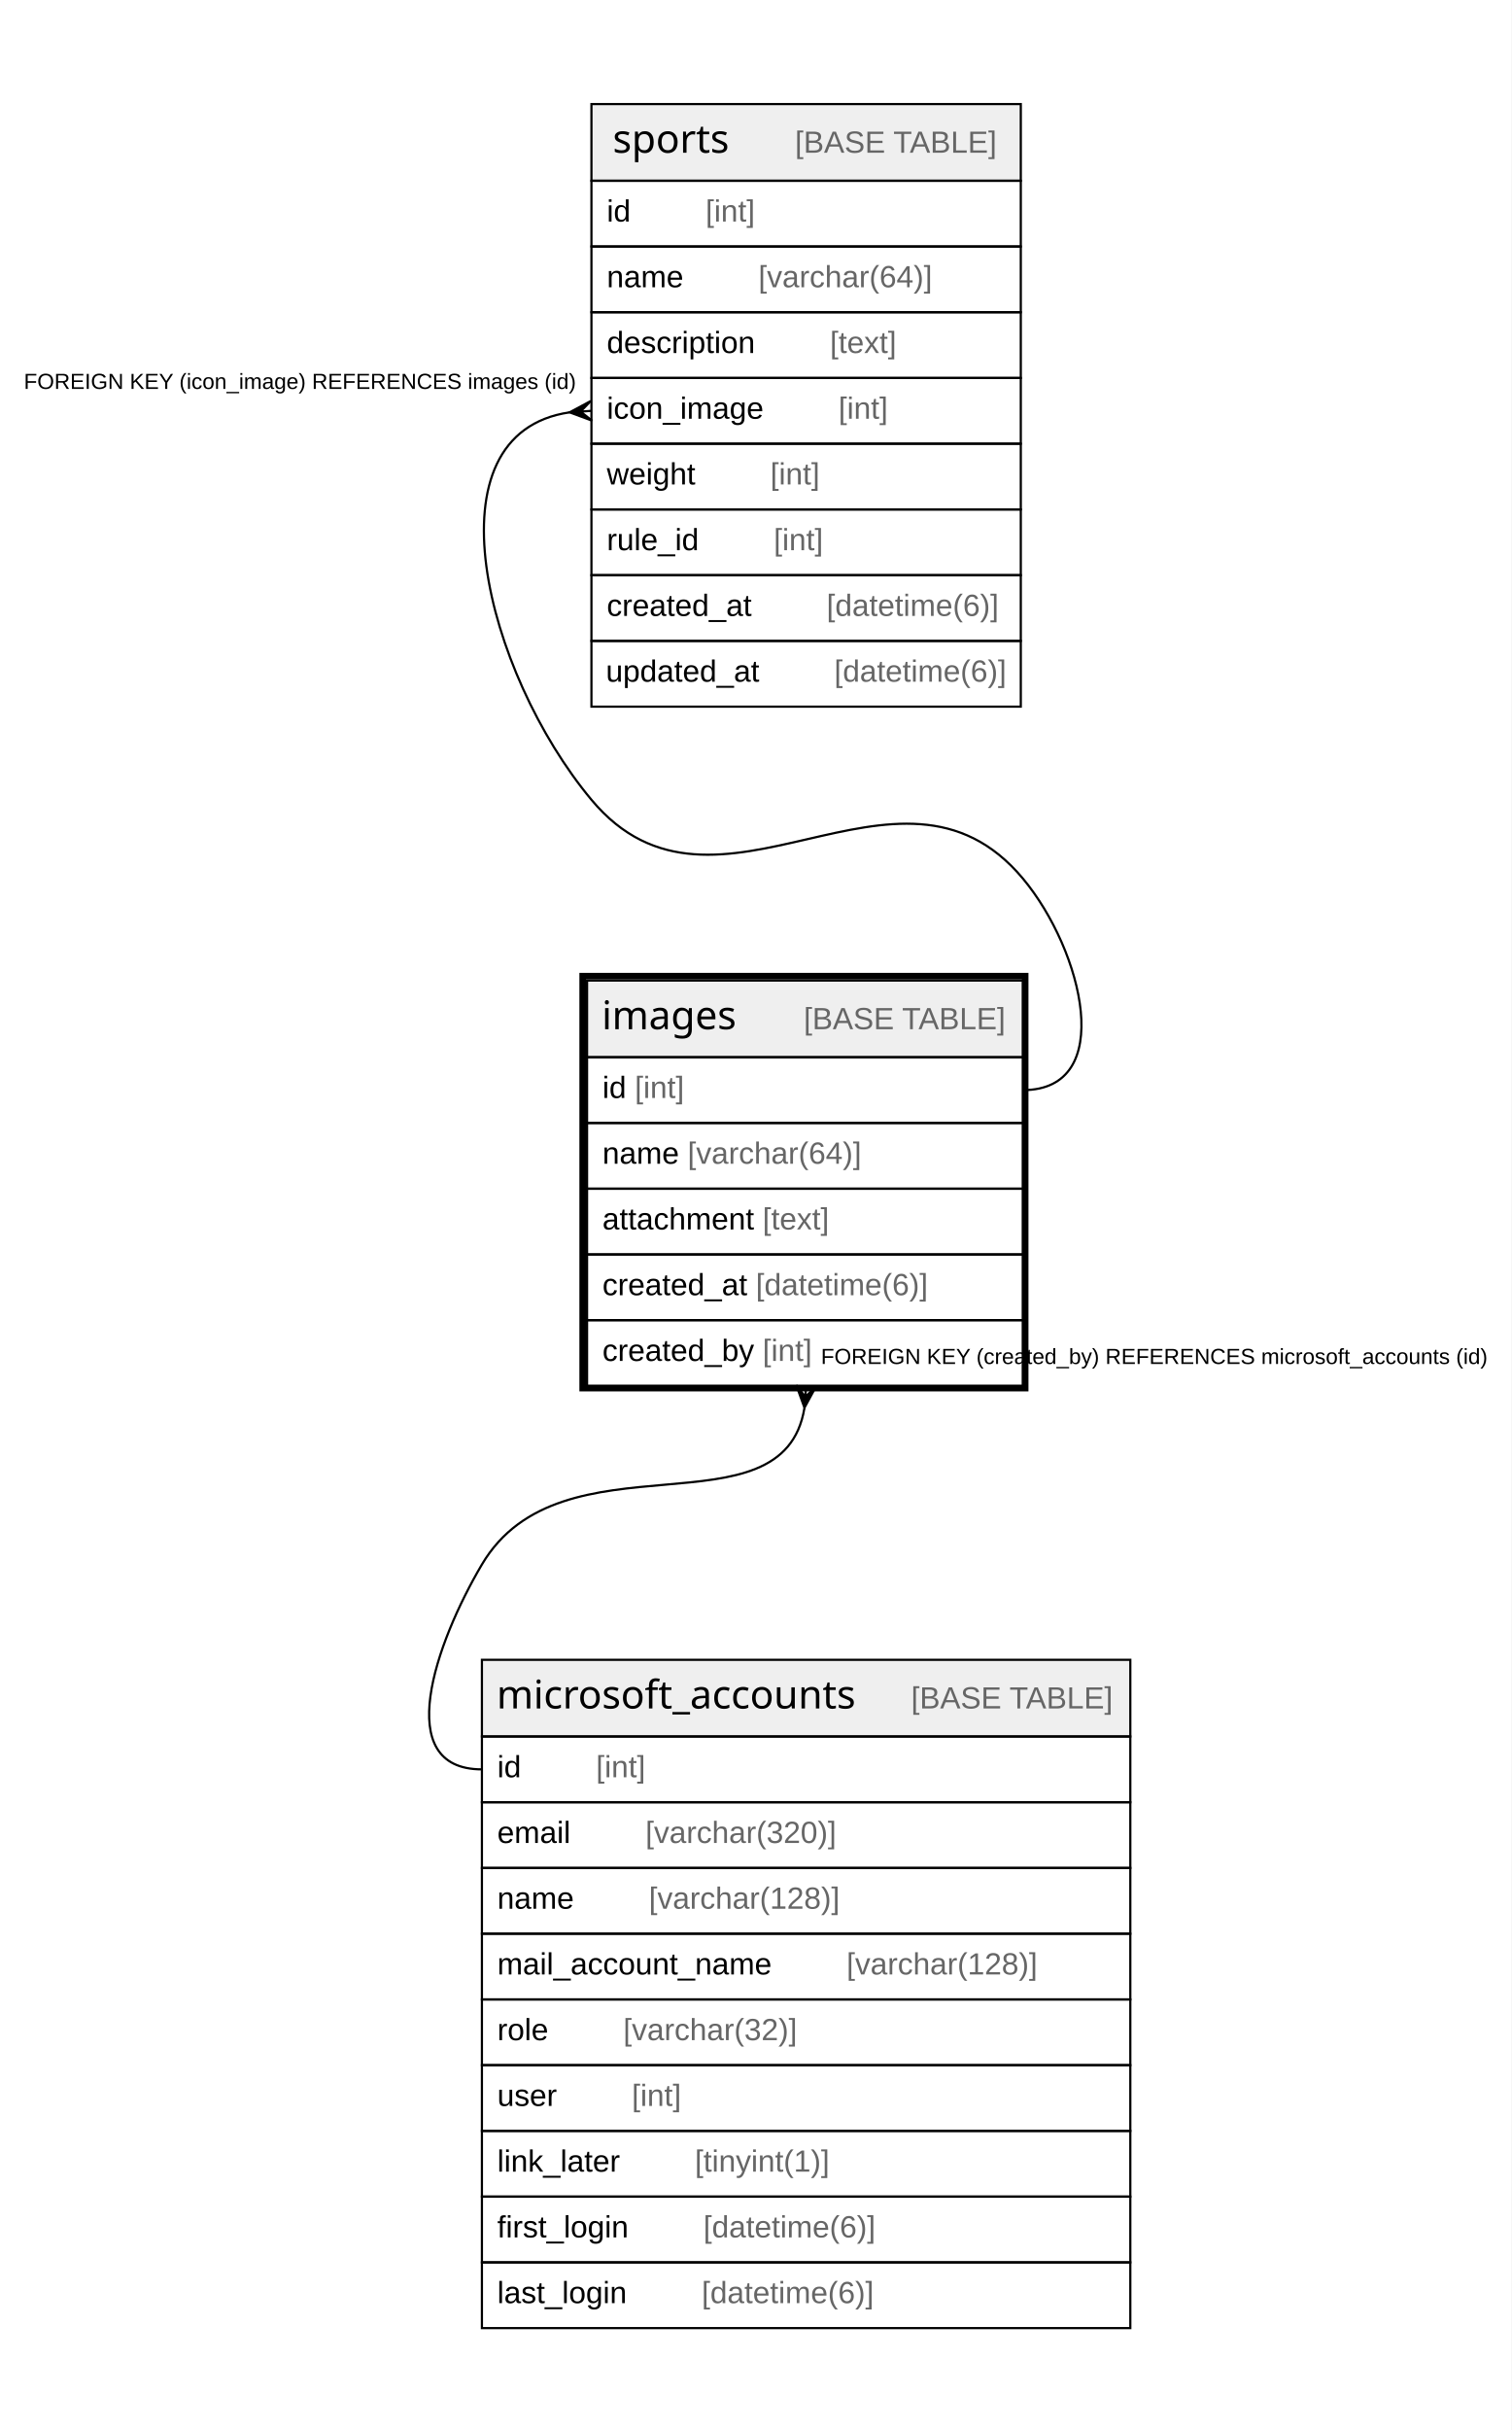
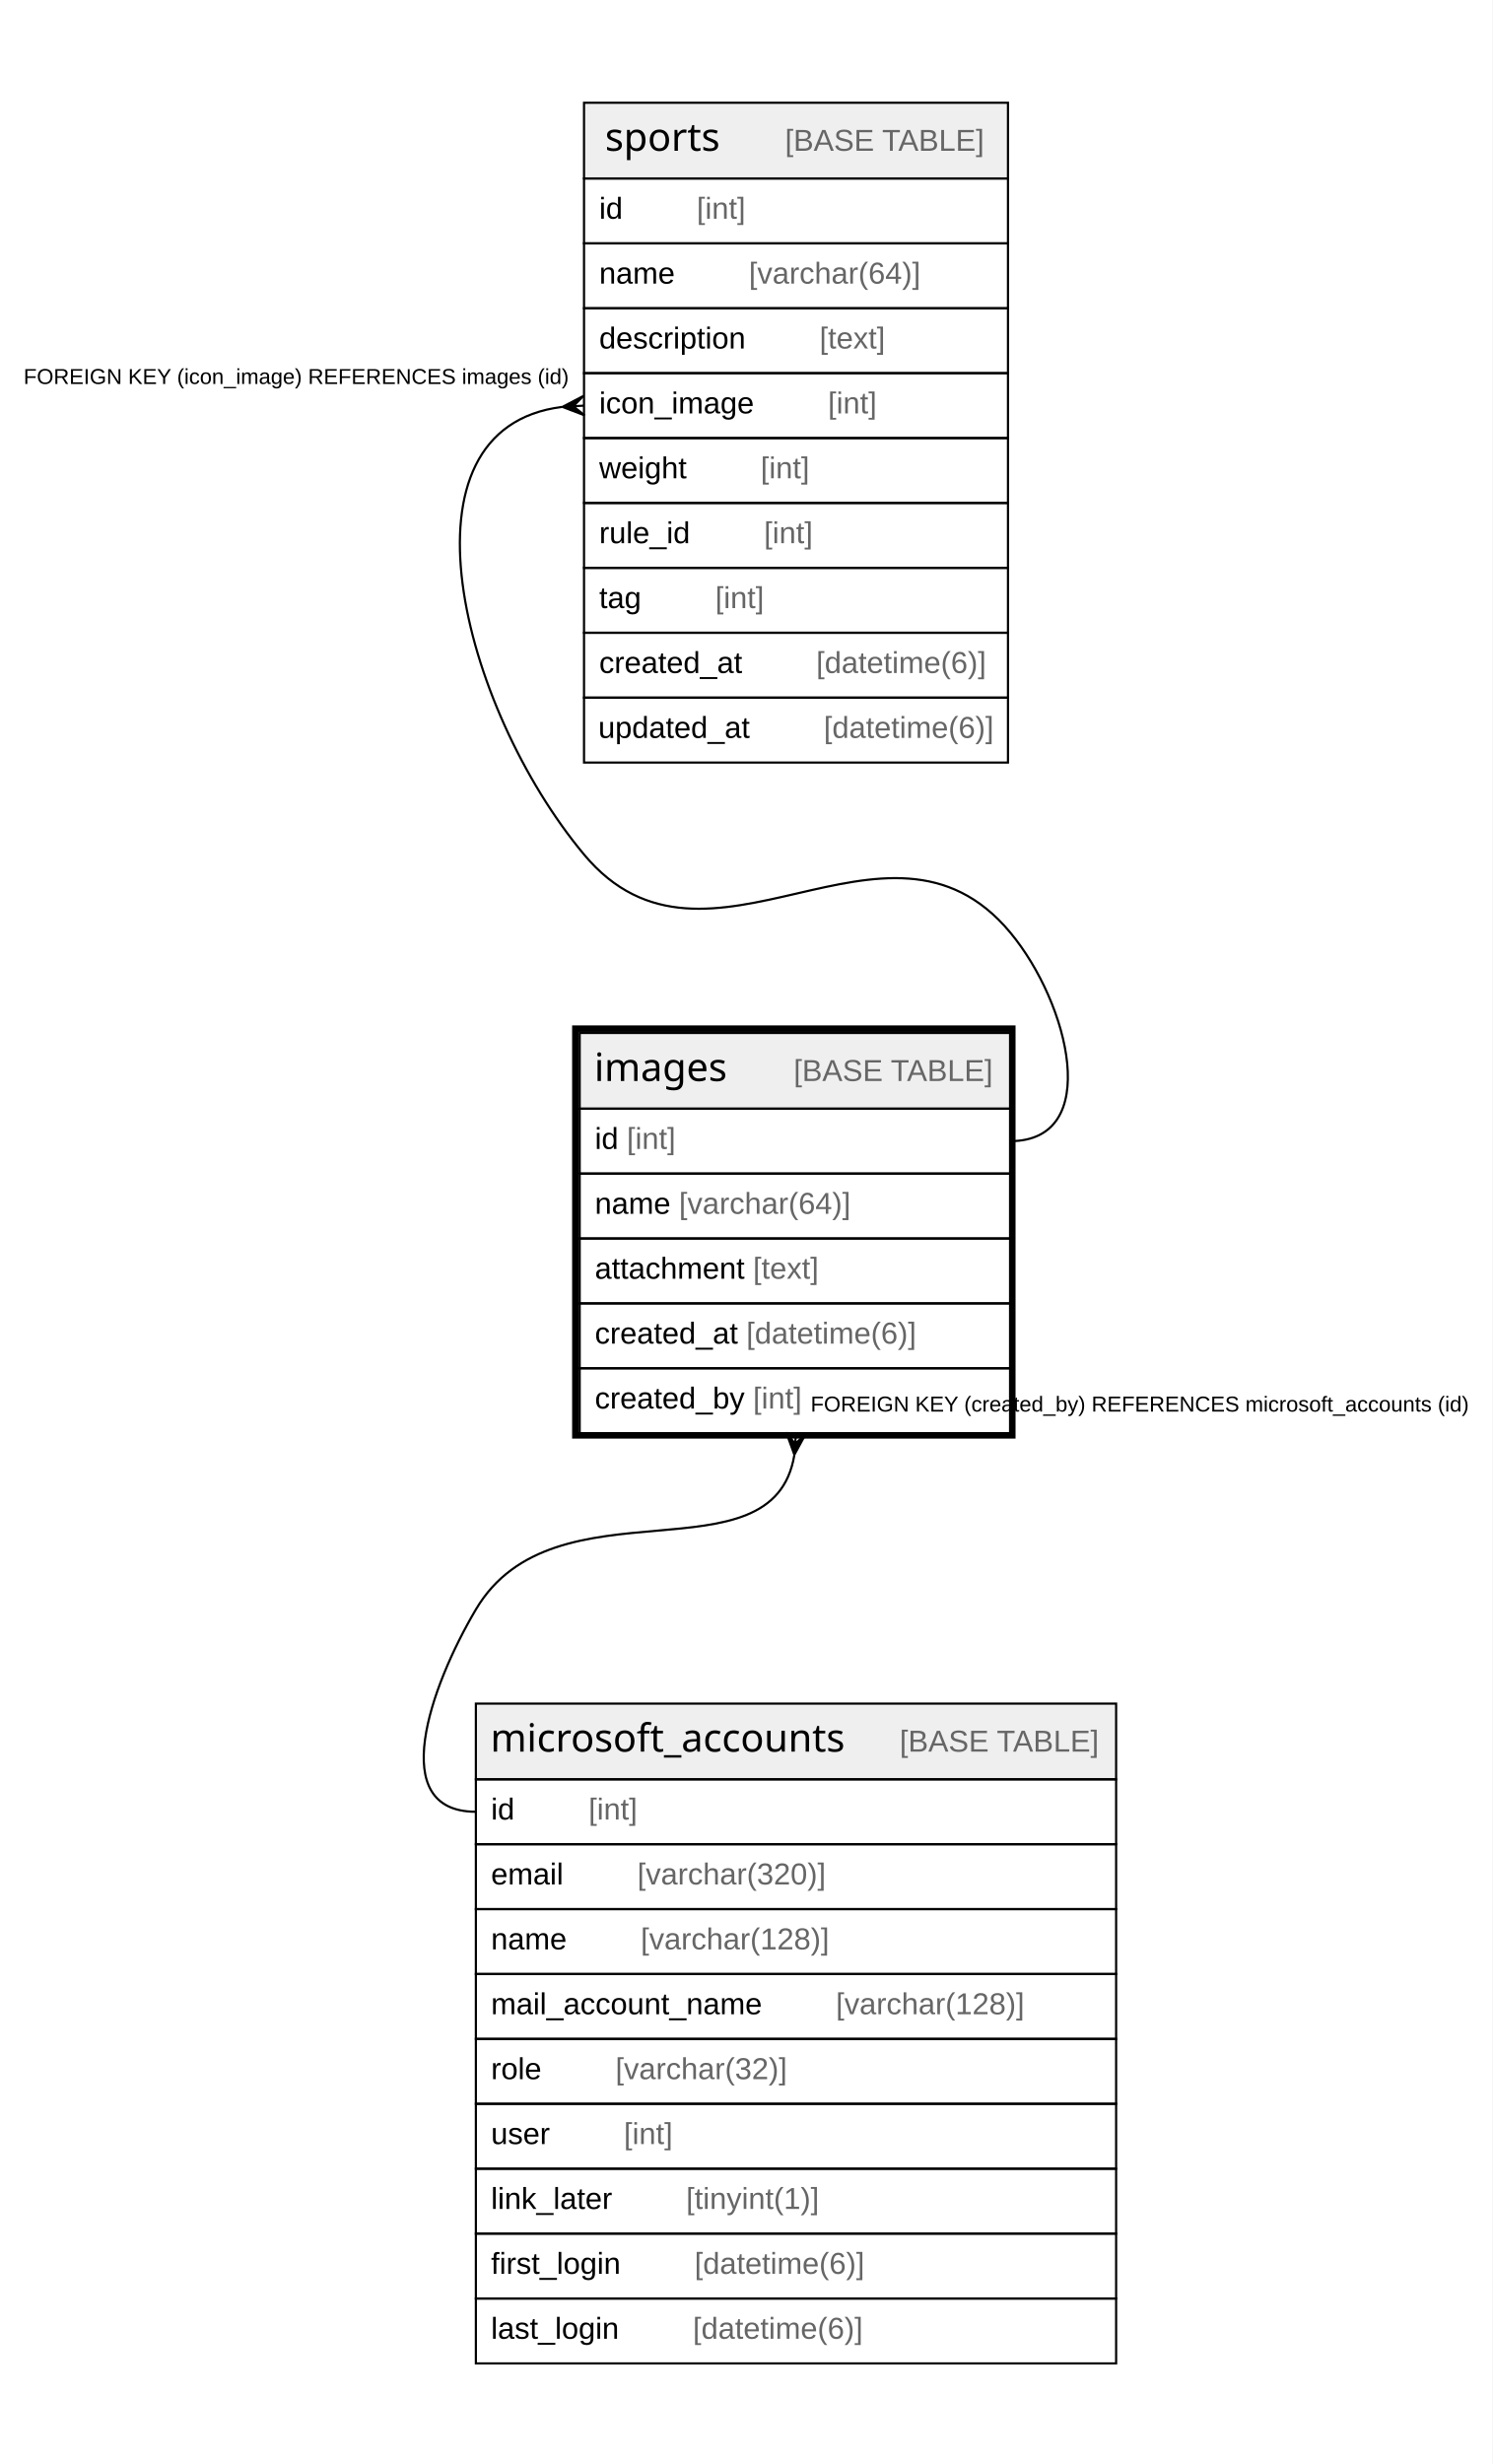
- <svg xmlns="http://www.w3.org/2000/svg" width="690pt" height="1109pt" viewBox="0.00 0.00 690.00 1109.00">
-   <g id="graph0" class="graph" transform="scale(1 1) rotate(0) translate(4 1105)">
-     <polygon fill="#ffffff" stroke="transparent" points="-4,4 -4,-1105 686,-1105 686,4 -4,4" />
+ <svg xmlns="http://www.w3.org/2000/svg" width="690pt" height="1139pt" viewBox="0.00 0.00 690.00 1139.00">
+   <g id="graph0" class="graph" transform="scale(1 1) rotate(0) translate(4 1135)">
+     <polygon fill="#ffffff" stroke="transparent" points="-4,4 -4,-1135 686,-1135 686,4 -4,4" />
    <g id="node1" class="node">
      <polygon fill="#efefef" stroke="transparent" points="264,-622.5 264,-657.5 463,-657.5 463,-622.5 264,-622.5" />
      <polygon fill="none" stroke="#000000" points="264,-622.5 264,-657.5 463,-657.5 463,-622.5 264,-622.5" />
      <text text-anchor="start" x="270.714" y="-635.3" font-family="Arial Bold" font-size="18.00" fill="#000000">images</text>
      <text text-anchor="start" x="328.719" y="-635.3" font-family="Arial" font-size="14.00" fill="#000000">    </text>
      <text text-anchor="start" x="362.923" y="-635.3" font-family="Arial" font-size="14.00" fill="#666666">[BASE TABLE]</text>
      <polygon fill="none" stroke="#000000" points="264,-592.5 264,-622.5 463,-622.5 463,-592.5 264,-592.5" />
      <text text-anchor="start" x="271" y="-603.9" font-family="Arial" font-size="14.00" fill="#000000">id </text>
      <text text-anchor="start" x="285.78" y="-603.9" font-family="Arial" font-size="14.00" fill="#666666">[int]</text>
      <polygon fill="none" stroke="#000000" points="264,-562.5 264,-592.5 463,-592.5 463,-562.5 264,-562.5" />
      <text text-anchor="start" x="271" y="-573.9" font-family="Arial" font-size="14.00" fill="#000000">name </text>
      <text text-anchor="start" x="309.899" y="-573.9" font-family="Arial" font-size="14.00" fill="#666666">[varchar(64)]</text>
      <polygon fill="none" stroke="#000000" points="264,-532.5 264,-562.5 463,-562.5 463,-532.5 264,-532.5" />
      <text text-anchor="start" x="271" y="-543.9" font-family="Arial" font-size="14.00" fill="#000000">attachment </text>
      <text text-anchor="start" x="344.136" y="-543.9" font-family="Arial" font-size="14.00" fill="#666666">[text]</text>
      <polygon fill="none" stroke="#000000" points="264,-502.5 264,-532.5 463,-532.5 463,-502.5 264,-502.5" />
      <text text-anchor="start" x="271" y="-513.9" font-family="Arial" font-size="14.00" fill="#000000">created_at </text>
      <text text-anchor="start" x="341.028" y="-513.9" font-family="Arial" font-size="14.00" fill="#666666">[datetime(6)]</text>
      <polygon fill="none" stroke="#000000" points="264,-472.5 264,-502.5 463,-502.5 463,-472.5 264,-472.5" />
      <text text-anchor="start" x="271" y="-483.9" font-family="Arial" font-size="14.00" fill="#000000">created_by </text>
      <text text-anchor="start" x="344.137" y="-483.9" font-family="Arial" font-size="14.00" fill="#666666">[int]</text>
      <polygon fill="none" stroke="#000000" stroke-width="3" points="262,-471.5 262,-659.5 464,-659.5 464,-471.5 262,-471.5" />
    </g>
    <g id="node3" class="node">
      <polygon fill="#efefef" stroke="transparent" points="216,-312.5 216,-347.5 512,-347.5 512,-312.5 216,-312.5" />
      <polygon fill="none" stroke="#000000" points="216,-312.5 216,-347.5 512,-347.5 512,-312.5 216,-312.5" />
      <text text-anchor="start" x="222.702" y="-325.3" font-family="Arial Bold" font-size="18.00" fill="#000000">microsoft_accounts</text>
      <text text-anchor="start" x="377.73" y="-325.3" font-family="Arial" font-size="14.00" fill="#000000">    </text>
      <text text-anchor="start" x="411.935" y="-325.3" font-family="Arial" font-size="14.00" fill="#666666">[BASE TABLE]</text>
      <polygon fill="none" stroke="#000000" points="216,-282.5 216,-312.5 512,-312.5 512,-282.5 216,-282.5" />
      <text text-anchor="start" x="223" y="-293.9" font-family="Arial" font-size="14.00" fill="#000000">id    </text>
      <text text-anchor="start" x="268.094" y="-293.9" font-family="Arial" font-size="14.00" fill="#666666">[int]</text>
      <polygon fill="none" stroke="#000000" points="216,-252.5 216,-282.5 512,-282.5 512,-252.5 216,-252.5" />
      <text text-anchor="start" x="223" y="-263.9" font-family="Arial" font-size="14.00" fill="#000000">email    </text>
      <text text-anchor="start" x="290.644" y="-263.9" font-family="Arial" font-size="14.00" fill="#666666">[varchar(320)]</text>
      <polygon fill="none" stroke="#000000" points="216,-222.5 216,-252.5 512,-252.5 512,-222.5 216,-222.5" />
      <text text-anchor="start" x="223" y="-233.9" font-family="Arial" font-size="14.00" fill="#000000">name    </text>
      <text text-anchor="start" x="292.213" y="-233.9" font-family="Arial" font-size="14.00" fill="#666666">[varchar(128)]</text>
      <polygon fill="none" stroke="#000000" points="216,-192.5 216,-222.5 512,-222.5 512,-192.5 216,-192.5" />
      <text text-anchor="start" x="223" y="-203.9" font-family="Arial" font-size="14.00" fill="#000000">mail_account_name    </text>
      <text text-anchor="start" x="382.456" y="-203.9" font-family="Arial" font-size="14.00" fill="#666666">[varchar(128)]</text>
      <polygon fill="none" stroke="#000000" points="216,-162.5 216,-192.5 512,-192.5 512,-162.5 216,-162.5" />
      <text text-anchor="start" x="223" y="-173.9" font-family="Arial" font-size="14.00" fill="#000000">role    </text>
      <text text-anchor="start" x="280.537" y="-173.9" font-family="Arial" font-size="14.00" fill="#666666">[varchar(32)]</text>
      <polygon fill="none" stroke="#000000" points="216,-132.5 216,-162.5 512,-162.5 512,-132.5 216,-132.5" />
      <text text-anchor="start" x="223" y="-143.9" font-family="Arial" font-size="14.00" fill="#000000">user    </text>
      <text text-anchor="start" x="284.431" y="-143.9" font-family="Arial" font-size="14.00" fill="#666666">[int]</text>
      <polygon fill="none" stroke="#000000" points="216,-102.5 216,-132.5 512,-132.5 512,-102.5 216,-102.5" />
      <text text-anchor="start" x="223" y="-113.9" font-family="Arial" font-size="14.00" fill="#000000">link_later    </text>
      <text text-anchor="start" x="313.206" y="-113.9" font-family="Arial" font-size="14.00" fill="#666666">[tinyint(1)]</text>
      <polygon fill="none" stroke="#000000" points="216,-72.5 216,-102.5 512,-102.5 512,-72.5 216,-72.5" />
      <text text-anchor="start" x="223" y="-83.9" font-family="Arial" font-size="14.00" fill="#000000">first_login    </text>
      <text text-anchor="start" x="317.097" y="-83.9" font-family="Arial" font-size="14.00" fill="#666666">[datetime(6)]</text>
      <polygon fill="none" stroke="#000000" points="216,-42.5 216,-72.5 512,-72.5 512,-42.5 216,-42.5" />
      <text text-anchor="start" x="223" y="-53.9" font-family="Arial" font-size="14.00" fill="#000000">last_login    </text>
      <text text-anchor="start" x="316.328" y="-53.9" font-family="Arial" font-size="14.00" fill="#666666">[datetime(6)]</text>
    </g>
    <g id="edge2" class="edge">
      <path fill="none" stroke="#000000" d="M363.236,-462.424C353.448,-402.803 252.337,-452.491 216,-391 194.859,-355.224 174.444,-297.5 216,-297.5" />
      <polygon fill="#000000" stroke="#000000" points="363.244,-462.529 359.513,-472.84 363.622,-467.514 364,-472.5 364,-472.5 364,-472.5 363.622,-467.514 368.487,-472.16 363.244,-462.529 363.244,-462.529" />
      <text text-anchor="start" x="370.766" y="-482.5" font-family="Arial" font-size="10.00" fill="#000000">FOREIGN KEY (created_by) REFERENCES microsoft_accounts (id)</text>
    </g>
    <g id="node2" class="node">
-       <polygon fill="#efefef" stroke="transparent" points="266,-1022.5 266,-1057.5 462,-1057.5 462,-1022.5 266,-1022.5" />
-       <polygon fill="none" stroke="#000000" points="266,-1022.5 266,-1057.5 462,-1057.5 462,-1022.5 266,-1022.5" />
-       <text text-anchor="start" x="275.713" y="-1035.3" font-family="Arial Bold" font-size="18.00" fill="#000000">sports</text>
-       <text text-anchor="start" x="324.719" y="-1035.3" font-family="Arial" font-size="14.00" fill="#000000">    </text>
-       <text text-anchor="start" x="358.924" y="-1035.3" font-family="Arial" font-size="14.00" fill="#666666">[BASE TABLE]</text>
+       <polygon fill="#efefef" stroke="transparent" points="266,-1052.5 266,-1087.5 462,-1087.5 462,-1052.5 266,-1052.5" />
+       <polygon fill="none" stroke="#000000" points="266,-1052.5 266,-1087.5 462,-1087.5 462,-1052.5 266,-1052.5" />
+       <text text-anchor="start" x="275.713" y="-1065.3" font-family="Arial Bold" font-size="18.00" fill="#000000">sports</text>
+       <text text-anchor="start" x="324.719" y="-1065.3" font-family="Arial" font-size="14.00" fill="#000000">    </text>
+       <text text-anchor="start" x="358.924" y="-1065.3" font-family="Arial" font-size="14.00" fill="#666666">[BASE TABLE]</text>
+       <polygon fill="none" stroke="#000000" points="266,-1022.5 266,-1052.5 462,-1052.5 462,-1022.5 266,-1022.5" />
+       <text text-anchor="start" x="273" y="-1033.9" font-family="Arial" font-size="14.00" fill="#000000">id    </text>
+       <text text-anchor="start" x="318.094" y="-1033.9" font-family="Arial" font-size="14.00" fill="#666666">[int]</text>
      <polygon fill="none" stroke="#000000" points="266,-992.5 266,-1022.5 462,-1022.5 462,-992.5 266,-992.5" />
-       <text text-anchor="start" x="273" y="-1003.9" font-family="Arial" font-size="14.00" fill="#000000">id    </text>
-       <text text-anchor="start" x="318.094" y="-1003.9" font-family="Arial" font-size="14.00" fill="#666666">[int]</text>
+       <text text-anchor="start" x="273" y="-1003.9" font-family="Arial" font-size="14.00" fill="#000000">name    </text>
+       <text text-anchor="start" x="342.213" y="-1003.9" font-family="Arial" font-size="14.00" fill="#666666">[varchar(64)]</text>
      <polygon fill="none" stroke="#000000" points="266,-962.5 266,-992.5 462,-992.5 462,-962.5 266,-962.5" />
-       <text text-anchor="start" x="273" y="-973.9" font-family="Arial" font-size="14.00" fill="#000000">name    </text>
-       <text text-anchor="start" x="342.213" y="-973.9" font-family="Arial" font-size="14.00" fill="#666666">[varchar(64)]</text>
+       <text text-anchor="start" x="273" y="-973.9" font-family="Arial" font-size="14.00" fill="#000000">description    </text>
+       <text text-anchor="start" x="374.882" y="-973.9" font-family="Arial" font-size="14.00" fill="#666666">[text]</text>
      <polygon fill="none" stroke="#000000" points="266,-932.5 266,-962.5 462,-962.5 462,-932.5 266,-932.5" />
-       <text text-anchor="start" x="273" y="-943.9" font-family="Arial" font-size="14.00" fill="#000000">description    </text>
-       <text text-anchor="start" x="374.882" y="-943.9" font-family="Arial" font-size="14.00" fill="#666666">[text]</text>
+       <text text-anchor="start" x="273" y="-943.9" font-family="Arial" font-size="14.00" fill="#000000">icon_image    </text>
+       <text text-anchor="start" x="378.774" y="-943.9" font-family="Arial" font-size="14.00" fill="#666666">[int]</text>
      <polygon fill="none" stroke="#000000" points="266,-902.5 266,-932.5 462,-932.5 462,-902.5 266,-902.5" />
-       <text text-anchor="start" x="273" y="-913.9" font-family="Arial" font-size="14.00" fill="#000000">icon_image    </text>
-       <text text-anchor="start" x="378.774" y="-913.9" font-family="Arial" font-size="14.00" fill="#666666">[int]</text>
+       <text text-anchor="start" x="273" y="-913.9" font-family="Arial" font-size="14.00" fill="#000000">weight    </text>
+       <text text-anchor="start" x="347.656" y="-913.9" font-family="Arial" font-size="14.00" fill="#666666">[int]</text>
      <polygon fill="none" stroke="#000000" points="266,-872.5 266,-902.5 462,-902.5 462,-872.5 266,-872.5" />
-       <text text-anchor="start" x="273" y="-883.9" font-family="Arial" font-size="14.00" fill="#000000">weight    </text>
-       <text text-anchor="start" x="347.656" y="-883.9" font-family="Arial" font-size="14.00" fill="#666666">[int]</text>
+       <text text-anchor="start" x="273" y="-883.9" font-family="Arial" font-size="14.00" fill="#000000">rule_id    </text>
+       <text text-anchor="start" x="349.209" y="-883.9" font-family="Arial" font-size="14.00" fill="#666666">[int]</text>
      <polygon fill="none" stroke="#000000" points="266,-842.5 266,-872.5 462,-872.5 462,-842.5 266,-842.5" />
-       <text text-anchor="start" x="273" y="-853.9" font-family="Arial" font-size="14.00" fill="#000000">rule_id    </text>
-       <text text-anchor="start" x="349.209" y="-853.9" font-family="Arial" font-size="14.00" fill="#666666">[int]</text>
+       <text text-anchor="start" x="273" y="-853.9" font-family="Arial" font-size="14.00" fill="#000000">tag    </text>
+       <text text-anchor="start" x="326.661" y="-853.9" font-family="Arial" font-size="14.00" fill="#666666">[int]</text>
      <polygon fill="none" stroke="#000000" points="266,-812.5 266,-842.5 462,-842.5 462,-812.5 266,-812.5" />
      <text text-anchor="start" x="273" y="-823.9" font-family="Arial" font-size="14.00" fill="#000000">created_at    </text>
      <text text-anchor="start" x="373.342" y="-823.9" font-family="Arial" font-size="14.00" fill="#666666">[datetime(6)]</text>
      <polygon fill="none" stroke="#000000" points="266,-782.5 266,-812.5 462,-812.5 462,-782.5 266,-782.5" />
      <text text-anchor="start" x="272.595" y="-793.9" font-family="Arial" font-size="14.00" fill="#000000">updated_at    </text>
      <text text-anchor="start" x="376.841" y="-793.9" font-family="Arial" font-size="14.00" fill="#666666">[datetime(6)]</text>
    </g>
    <g id="edge1" class="edge">
-       <path fill="none" stroke="#000000" d="M256.01,-916.808C189.704,-907.11 217.749,-797.868 266,-740 323,-671.64 406,-772.36 463,-704 490.466,-671.06 505.889,-607.5 463,-607.5" />
-       <polygon fill="#000000" stroke="#000000" points="256.024,-916.809 265.689,-921.989 261.012,-917.154 266,-917.5 266,-917.5 266,-917.5 261.012,-917.154 266.311,-913.011 256.024,-916.809 256.024,-916.809" />
-       <text text-anchor="start" x="6.888" y="-927.5" font-family="Arial" font-size="10.00" fill="#000000">FOREIGN KEY (icon_image) REFERENCES images (id)</text>
+       <path fill="none" stroke="#000000" d="M255.761,-946.886C176.408,-936.923 209.248,-808.063 266,-740 323,-671.64 406,-772.36 463,-704 490.466,-671.06 505.889,-607.5 463,-607.5" />
+       <polygon fill="#000000" stroke="#000000" points="256.018,-946.902 265.731,-951.992 261.009,-947.201 266,-947.5 266,-947.5 266,-947.5 261.009,-947.201 266.269,-943.008 256.018,-946.902 256.018,-946.902" />
+       <text text-anchor="start" x="6.888" y="-957.5" font-family="Arial" font-size="10.00" fill="#000000">FOREIGN KEY (icon_image) REFERENCES images (id)</text>
    </g>
  </g>
</svg>
